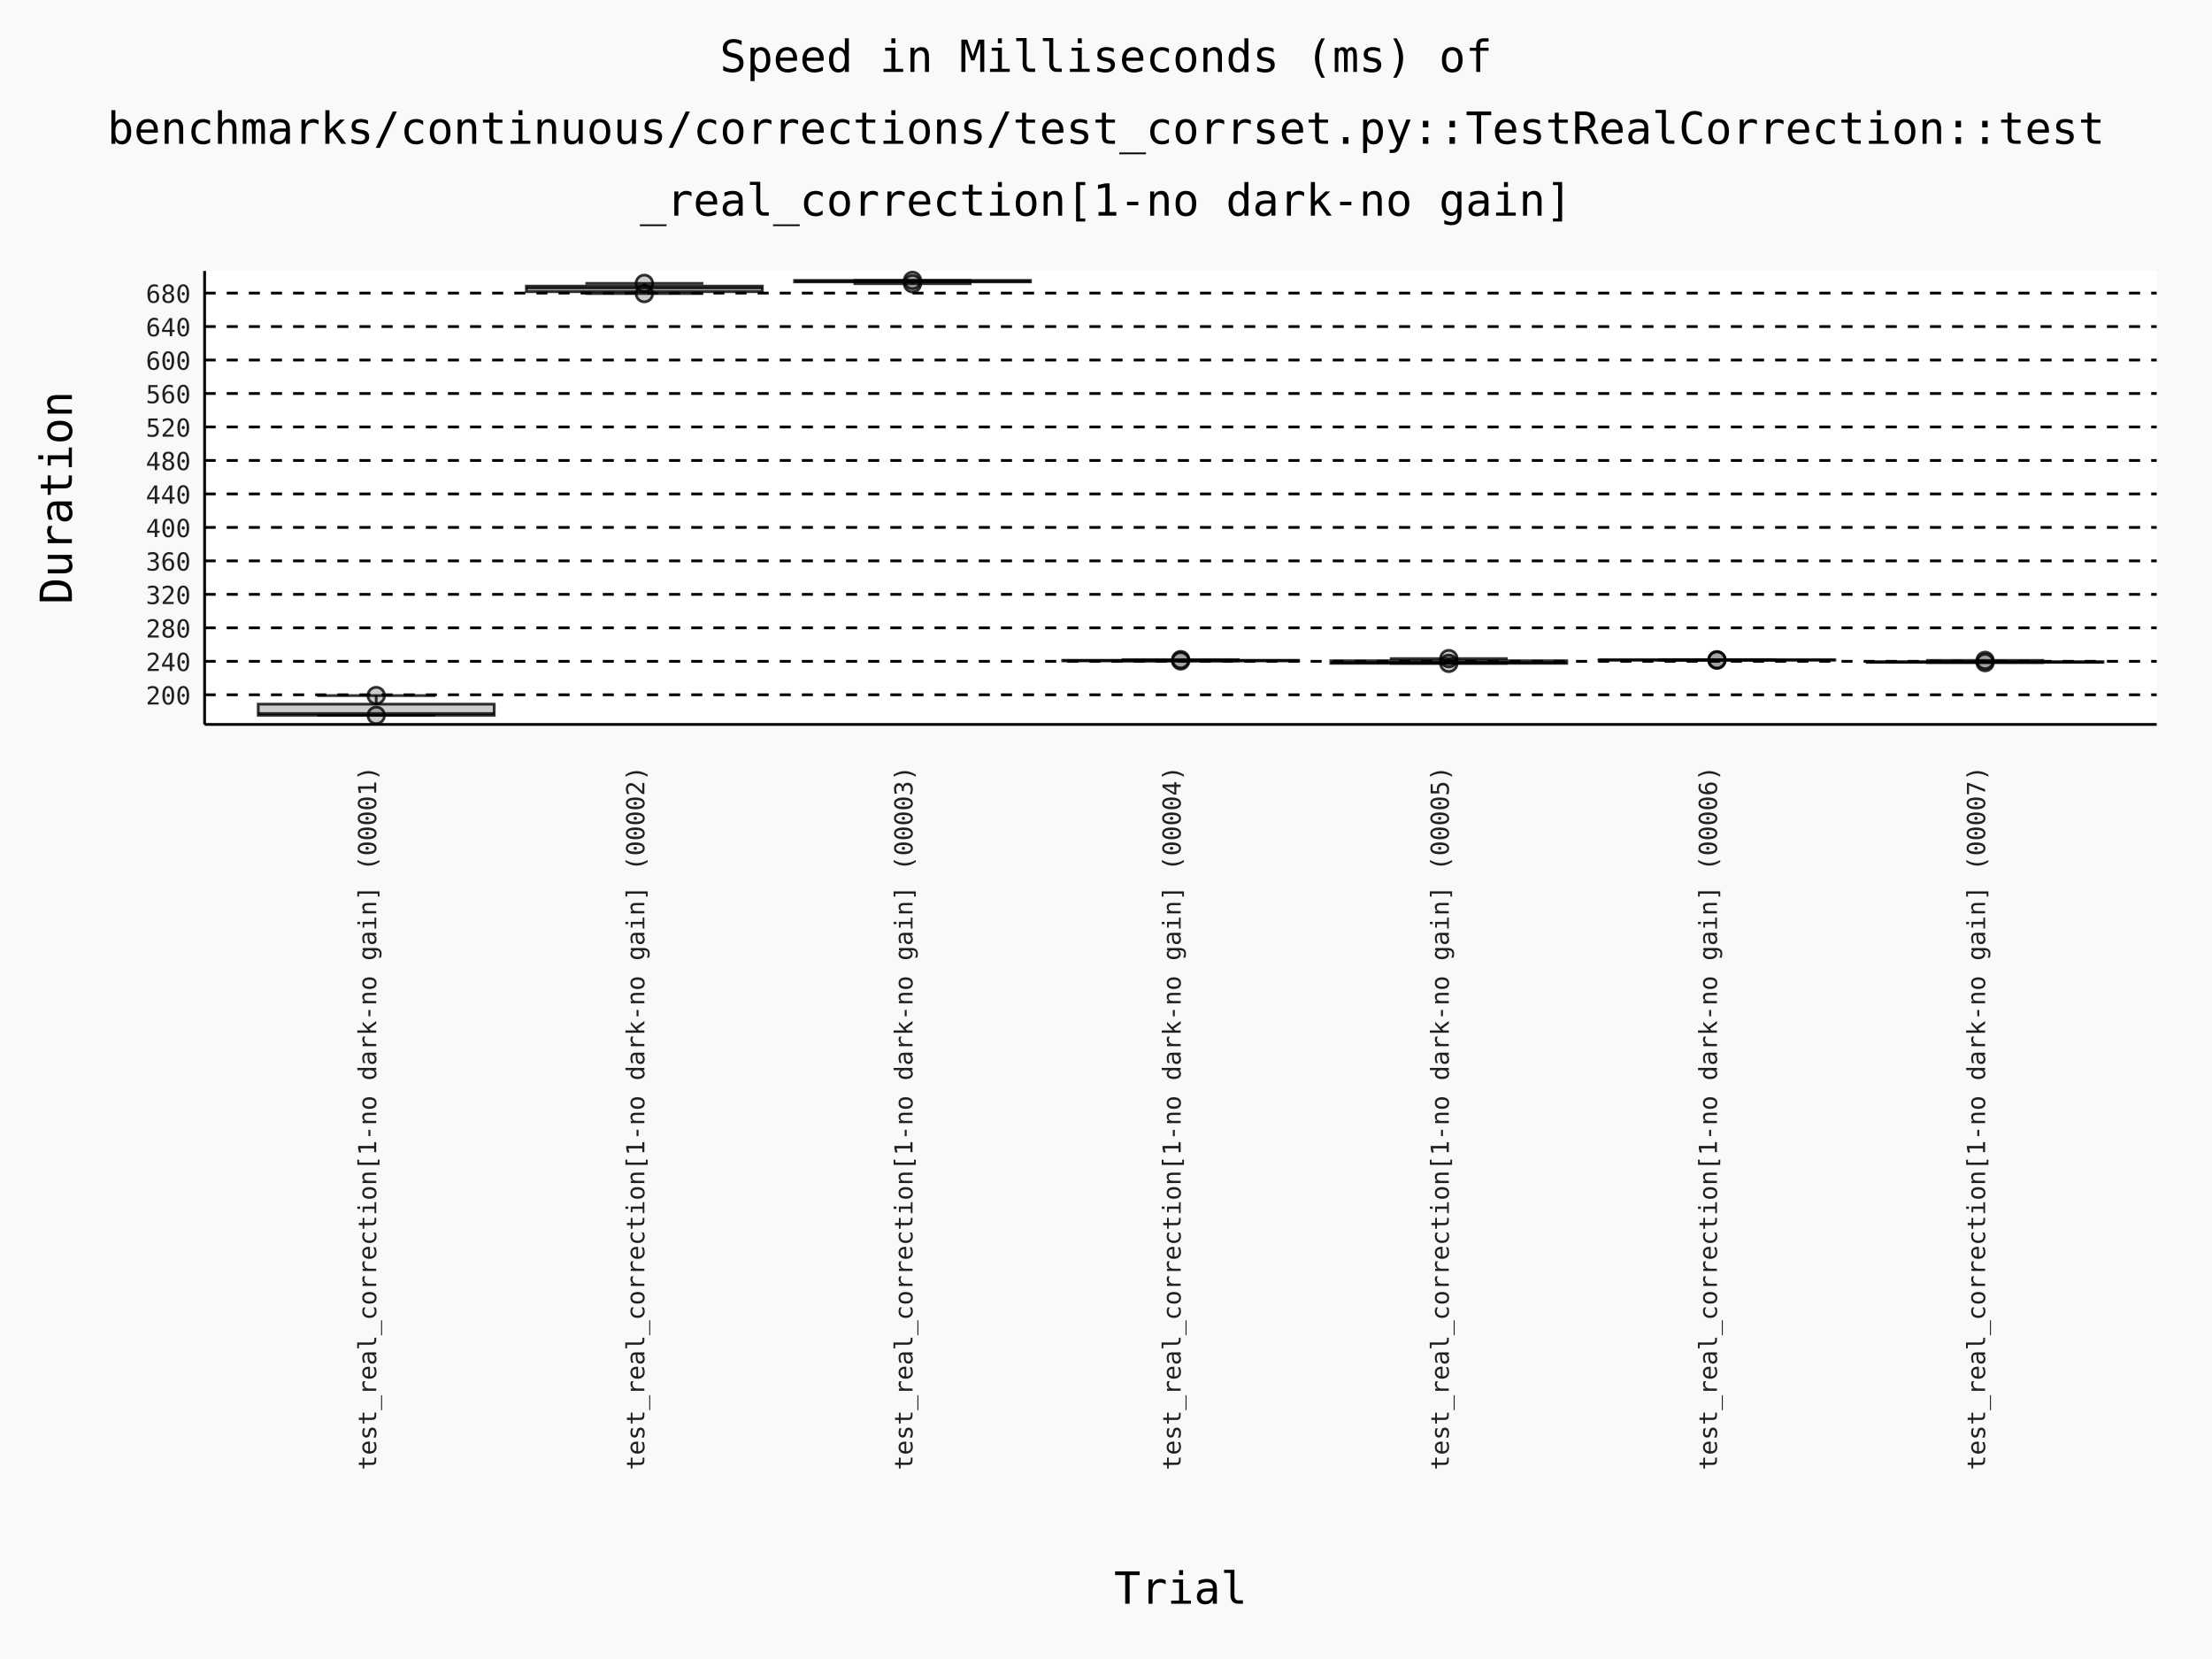
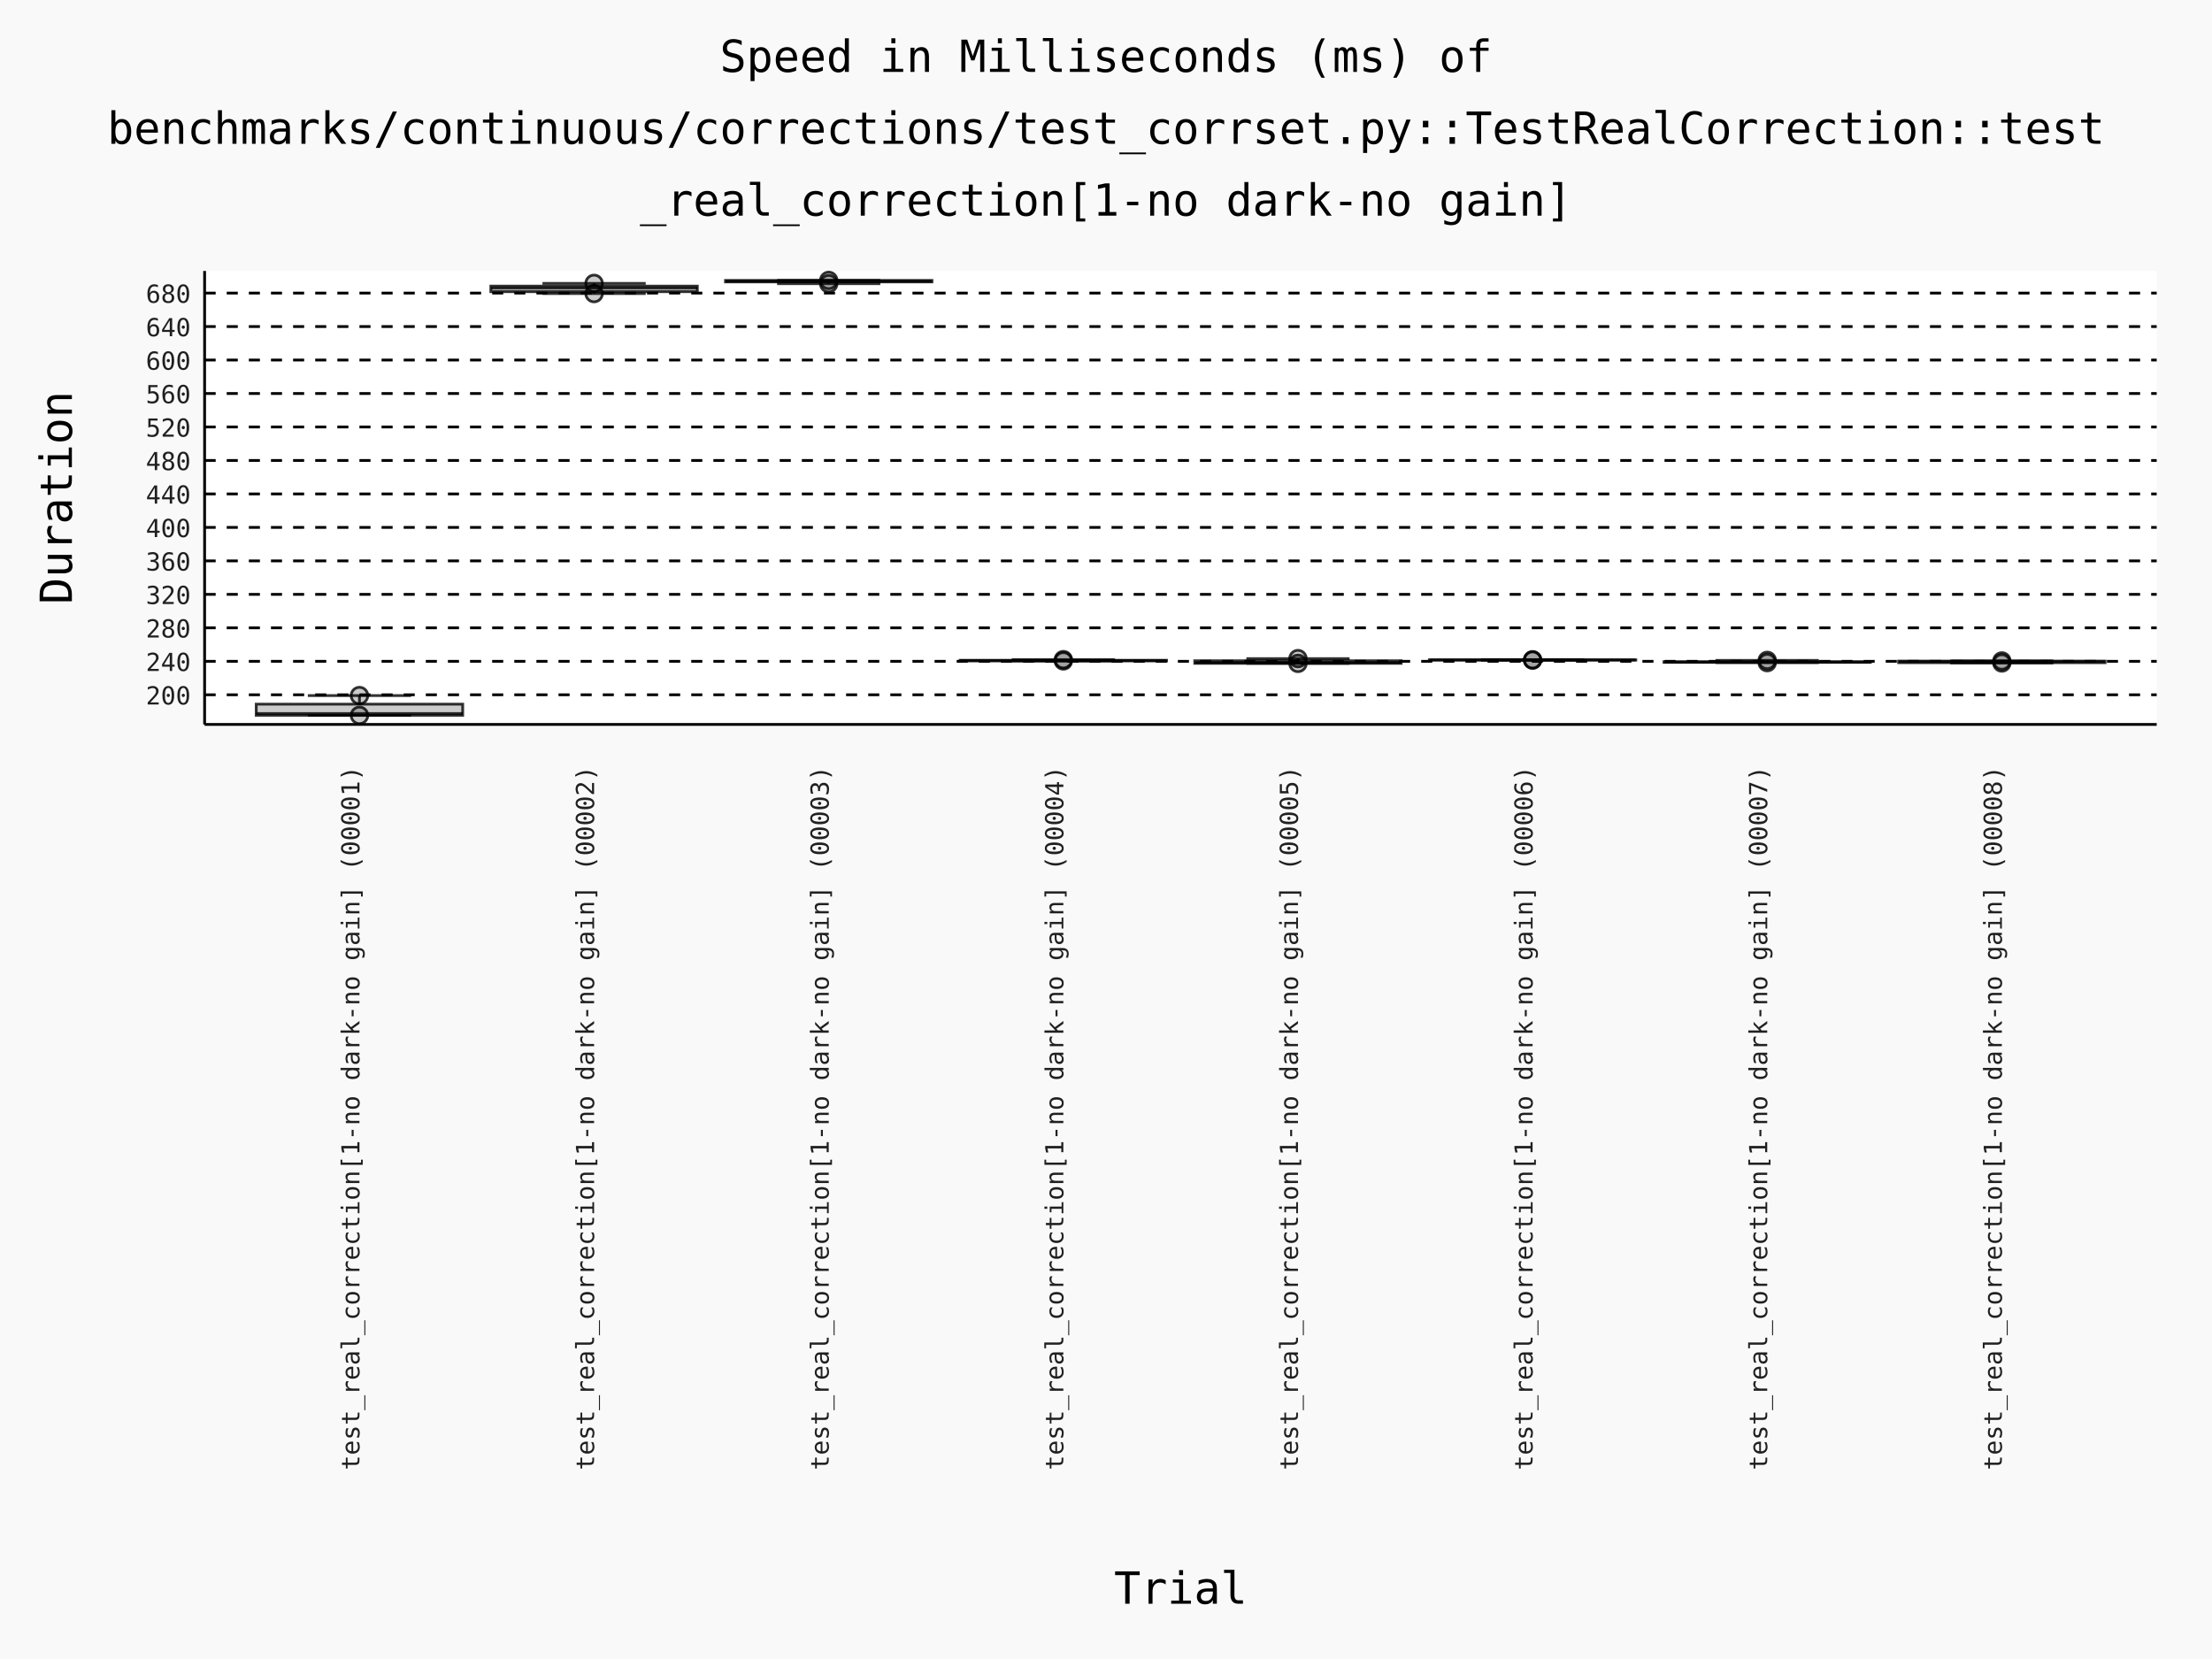
- <svg xmlns="http://www.w3.org/2000/svg" id="chart-a55e9788-4648-4d88-9aa7-7fb1a5d7a84c" class="pygal-chart" viewBox="0 0 800 600">
+ <svg xmlns="http://www.w3.org/2000/svg" id="chart-0b112bcd-d879-40ef-9819-a51e6185a274" class="pygal-chart" viewBox="0 0 800 600">
  <defs>
-     <style type="text/css">#chart-a55e9788-4648-4d88-9aa7-7fb1a5d7a84c{-webkit-user-select:none;-webkit-font-smoothing:antialiased;font-family:Consolas,"Deja Vu Sans Mono","Bitstream Vera Sans Mono","Courier New",monospace}#chart-a55e9788-4648-4d88-9aa7-7fb1a5d7a84c .title{font-family:Consolas,"Deja Vu Sans Mono","Bitstream Vera Sans Mono","Courier New",monospace;font-size:16px}#chart-a55e9788-4648-4d88-9aa7-7fb1a5d7a84c .legends .legend text{font-family:Consolas,"Deja Vu Sans Mono","Bitstream Vera Sans Mono","Courier New",monospace;font-size:14px}#chart-a55e9788-4648-4d88-9aa7-7fb1a5d7a84c .axis text{font-family:Consolas,"Deja Vu Sans Mono","Bitstream Vera Sans Mono","Courier New",monospace;font-size:10px}#chart-a55e9788-4648-4d88-9aa7-7fb1a5d7a84c .axis text.major{font-family:Consolas,"Deja Vu Sans Mono","Bitstream Vera Sans Mono","Courier New",monospace;font-size:10px}#chart-a55e9788-4648-4d88-9aa7-7fb1a5d7a84c .text-overlay text.value{font-family:Consolas,"Deja Vu Sans Mono","Bitstream Vera Sans Mono","Courier New",monospace;font-size:16px}#chart-a55e9788-4648-4d88-9aa7-7fb1a5d7a84c .text-overlay text.label{font-family:Consolas,"Deja Vu Sans Mono","Bitstream Vera Sans Mono","Courier New",monospace;font-size:10px}#chart-a55e9788-4648-4d88-9aa7-7fb1a5d7a84c .tooltip{font-family:Consolas,"Deja Vu Sans Mono","Bitstream Vera Sans Mono","Courier New",monospace;font-size:14px}#chart-a55e9788-4648-4d88-9aa7-7fb1a5d7a84c text.no_data{font-family:Consolas,"Deja Vu Sans Mono","Bitstream Vera Sans Mono","Courier New",monospace;font-size:64px}
- #chart-a55e9788-4648-4d88-9aa7-7fb1a5d7a84c{background-color:rgba(249,249,249,1)}#chart-a55e9788-4648-4d88-9aa7-7fb1a5d7a84c path,#chart-a55e9788-4648-4d88-9aa7-7fb1a5d7a84c line,#chart-a55e9788-4648-4d88-9aa7-7fb1a5d7a84c rect,#chart-a55e9788-4648-4d88-9aa7-7fb1a5d7a84c circle{-webkit-transition:150ms;-moz-transition:150ms;transition:150ms}#chart-a55e9788-4648-4d88-9aa7-7fb1a5d7a84c .graph &gt; .background{fill:rgba(249,249,249,1)}#chart-a55e9788-4648-4d88-9aa7-7fb1a5d7a84c .plot &gt; .background{fill:rgba(255,255,255,1)}#chart-a55e9788-4648-4d88-9aa7-7fb1a5d7a84c .graph{fill:rgba(0,0,0,.87)}#chart-a55e9788-4648-4d88-9aa7-7fb1a5d7a84c text.no_data{fill:rgba(0,0,0,1)}#chart-a55e9788-4648-4d88-9aa7-7fb1a5d7a84c .title{fill:rgba(0,0,0,1)}#chart-a55e9788-4648-4d88-9aa7-7fb1a5d7a84c .legends .legend text{fill:rgba(0,0,0,.87)}#chart-a55e9788-4648-4d88-9aa7-7fb1a5d7a84c .legends .legend:hover text{fill:rgba(0,0,0,1)}#chart-a55e9788-4648-4d88-9aa7-7fb1a5d7a84c .axis .line{stroke:rgba(0,0,0,1)}#chart-a55e9788-4648-4d88-9aa7-7fb1a5d7a84c .axis .guide.line{stroke:rgba(0,0,0,.54)}#chart-a55e9788-4648-4d88-9aa7-7fb1a5d7a84c .axis .major.line{stroke:rgba(0,0,0,.87)}#chart-a55e9788-4648-4d88-9aa7-7fb1a5d7a84c .axis text.major{fill:rgba(0,0,0,1)}#chart-a55e9788-4648-4d88-9aa7-7fb1a5d7a84c .axis.y .guides:hover .guide.line,#chart-a55e9788-4648-4d88-9aa7-7fb1a5d7a84c .line-graph .axis.x .guides:hover .guide.line,#chart-a55e9788-4648-4d88-9aa7-7fb1a5d7a84c .stackedline-graph .axis.x .guides:hover .guide.line,#chart-a55e9788-4648-4d88-9aa7-7fb1a5d7a84c .xy-graph .axis.x .guides:hover .guide.line{stroke:rgba(0,0,0,1)}#chart-a55e9788-4648-4d88-9aa7-7fb1a5d7a84c .axis .guides:hover text{fill:rgba(0,0,0,1)}#chart-a55e9788-4648-4d88-9aa7-7fb1a5d7a84c .reactive{fill-opacity:.7;stroke-opacity:.8;stroke-width:1}#chart-a55e9788-4648-4d88-9aa7-7fb1a5d7a84c .ci{stroke:rgba(0,0,0,.87)}#chart-a55e9788-4648-4d88-9aa7-7fb1a5d7a84c .reactive.active,#chart-a55e9788-4648-4d88-9aa7-7fb1a5d7a84c .active .reactive{fill-opacity:.8;stroke-opacity:.9;stroke-width:4}#chart-a55e9788-4648-4d88-9aa7-7fb1a5d7a84c .ci .reactive.active{stroke-width:1.5}#chart-a55e9788-4648-4d88-9aa7-7fb1a5d7a84c .series text{fill:rgba(0,0,0,1)}#chart-a55e9788-4648-4d88-9aa7-7fb1a5d7a84c .tooltip rect{fill:rgba(255,255,255,1);stroke:rgba(0,0,0,1);-webkit-transition:opacity 150ms;-moz-transition:opacity 150ms;transition:opacity 150ms}#chart-a55e9788-4648-4d88-9aa7-7fb1a5d7a84c .tooltip .label{fill:rgba(0,0,0,.87)}#chart-a55e9788-4648-4d88-9aa7-7fb1a5d7a84c .tooltip .label{fill:rgba(0,0,0,.87)}#chart-a55e9788-4648-4d88-9aa7-7fb1a5d7a84c .tooltip .legend{font-size:.8em;fill:rgba(0,0,0,.54)}#chart-a55e9788-4648-4d88-9aa7-7fb1a5d7a84c .tooltip .x_label{font-size:.6em;fill:rgba(0,0,0,1)}#chart-a55e9788-4648-4d88-9aa7-7fb1a5d7a84c .tooltip .xlink{font-size:.5em;text-decoration:underline}#chart-a55e9788-4648-4d88-9aa7-7fb1a5d7a84c .tooltip .value{font-size:1.5em}#chart-a55e9788-4648-4d88-9aa7-7fb1a5d7a84c .bound{font-size:.5em}#chart-a55e9788-4648-4d88-9aa7-7fb1a5d7a84c .max-value{font-size:.75em;fill:rgba(0,0,0,.54)}#chart-a55e9788-4648-4d88-9aa7-7fb1a5d7a84c .map-element{fill:rgba(255,255,255,1);stroke:rgba(0,0,0,.54) !important}#chart-a55e9788-4648-4d88-9aa7-7fb1a5d7a84c .map-element .reactive{fill-opacity:inherit;stroke-opacity:inherit}#chart-a55e9788-4648-4d88-9aa7-7fb1a5d7a84c .color-0,#chart-a55e9788-4648-4d88-9aa7-7fb1a5d7a84c .color-0 a:visited{stroke:#000000;fill:#000000}#chart-a55e9788-4648-4d88-9aa7-7fb1a5d7a84c .color-1,#chart-a55e9788-4648-4d88-9aa7-7fb1a5d7a84c .color-1 a:visited{stroke:#000000;fill:#000000}#chart-a55e9788-4648-4d88-9aa7-7fb1a5d7a84c .color-2,#chart-a55e9788-4648-4d88-9aa7-7fb1a5d7a84c .color-2 a:visited{stroke:#000000;fill:#000000}#chart-a55e9788-4648-4d88-9aa7-7fb1a5d7a84c .color-3,#chart-a55e9788-4648-4d88-9aa7-7fb1a5d7a84c .color-3 a:visited{stroke:#000000;fill:#000000}#chart-a55e9788-4648-4d88-9aa7-7fb1a5d7a84c .color-4,#chart-a55e9788-4648-4d88-9aa7-7fb1a5d7a84c .color-4 a:visited{stroke:#000000;fill:#000000}#chart-a55e9788-4648-4d88-9aa7-7fb1a5d7a84c .color-5,#chart-a55e9788-4648-4d88-9aa7-7fb1a5d7a84c .color-5 a:visited{stroke:#000000;fill:#000000}#chart-a55e9788-4648-4d88-9aa7-7fb1a5d7a84c .color-6,#chart-a55e9788-4648-4d88-9aa7-7fb1a5d7a84c .color-6 a:visited{stroke:#000000;fill:#000000}#chart-a55e9788-4648-4d88-9aa7-7fb1a5d7a84c .text-overlay .color-0 text{fill:white}#chart-a55e9788-4648-4d88-9aa7-7fb1a5d7a84c .text-overlay .color-1 text{fill:white}#chart-a55e9788-4648-4d88-9aa7-7fb1a5d7a84c .text-overlay .color-2 text{fill:white}#chart-a55e9788-4648-4d88-9aa7-7fb1a5d7a84c .text-overlay .color-3 text{fill:white}#chart-a55e9788-4648-4d88-9aa7-7fb1a5d7a84c .text-overlay .color-4 text{fill:white}#chart-a55e9788-4648-4d88-9aa7-7fb1a5d7a84c .text-overlay .color-5 text{fill:white}#chart-a55e9788-4648-4d88-9aa7-7fb1a5d7a84c .text-overlay .color-6 text{fill:white}
- #chart-a55e9788-4648-4d88-9aa7-7fb1a5d7a84c text.no_data{text-anchor:middle}#chart-a55e9788-4648-4d88-9aa7-7fb1a5d7a84c .guide.line{fill:none}#chart-a55e9788-4648-4d88-9aa7-7fb1a5d7a84c .centered{text-anchor:middle}#chart-a55e9788-4648-4d88-9aa7-7fb1a5d7a84c .title{text-anchor:middle}#chart-a55e9788-4648-4d88-9aa7-7fb1a5d7a84c .legends .legend text{fill-opacity:1}#chart-a55e9788-4648-4d88-9aa7-7fb1a5d7a84c .axis.x text{text-anchor:middle}#chart-a55e9788-4648-4d88-9aa7-7fb1a5d7a84c .axis.x:not(.web) text[transform]{text-anchor:start}#chart-a55e9788-4648-4d88-9aa7-7fb1a5d7a84c .axis.x:not(.web) text[transform].backwards{text-anchor:end}#chart-a55e9788-4648-4d88-9aa7-7fb1a5d7a84c .axis.y text{text-anchor:end}#chart-a55e9788-4648-4d88-9aa7-7fb1a5d7a84c .axis.y text[transform].backwards{text-anchor:start}#chart-a55e9788-4648-4d88-9aa7-7fb1a5d7a84c .axis.y2 text{text-anchor:start}#chart-a55e9788-4648-4d88-9aa7-7fb1a5d7a84c .axis.y2 text[transform].backwards{text-anchor:end}#chart-a55e9788-4648-4d88-9aa7-7fb1a5d7a84c .axis .guide.line{stroke-dasharray:4,4;stroke:black}#chart-a55e9788-4648-4d88-9aa7-7fb1a5d7a84c .axis .major.guide.line{stroke-dasharray:6,6;stroke:black}#chart-a55e9788-4648-4d88-9aa7-7fb1a5d7a84c .horizontal .axis.y .guide.line,#chart-a55e9788-4648-4d88-9aa7-7fb1a5d7a84c .horizontal .axis.y2 .guide.line,#chart-a55e9788-4648-4d88-9aa7-7fb1a5d7a84c .vertical .axis.x .guide.line{opacity:0}#chart-a55e9788-4648-4d88-9aa7-7fb1a5d7a84c .horizontal .axis.always_show .guide.line,#chart-a55e9788-4648-4d88-9aa7-7fb1a5d7a84c .vertical .axis.always_show .guide.line{opacity:1 !important}#chart-a55e9788-4648-4d88-9aa7-7fb1a5d7a84c .axis.y .guides:hover .guide.line,#chart-a55e9788-4648-4d88-9aa7-7fb1a5d7a84c .axis.y2 .guides:hover .guide.line,#chart-a55e9788-4648-4d88-9aa7-7fb1a5d7a84c .axis.x .guides:hover .guide.line{opacity:1}#chart-a55e9788-4648-4d88-9aa7-7fb1a5d7a84c .axis .guides:hover text{opacity:1}#chart-a55e9788-4648-4d88-9aa7-7fb1a5d7a84c .nofill{fill:none}#chart-a55e9788-4648-4d88-9aa7-7fb1a5d7a84c .subtle-fill{fill-opacity:.2}#chart-a55e9788-4648-4d88-9aa7-7fb1a5d7a84c .dot{stroke-width:1px;fill-opacity:1;stroke-opacity:1}#chart-a55e9788-4648-4d88-9aa7-7fb1a5d7a84c .dot.active{stroke-width:5px}#chart-a55e9788-4648-4d88-9aa7-7fb1a5d7a84c .dot.negative{fill:transparent}#chart-a55e9788-4648-4d88-9aa7-7fb1a5d7a84c text,#chart-a55e9788-4648-4d88-9aa7-7fb1a5d7a84c tspan{stroke:none !important}#chart-a55e9788-4648-4d88-9aa7-7fb1a5d7a84c .series text.active{opacity:1}#chart-a55e9788-4648-4d88-9aa7-7fb1a5d7a84c .tooltip rect{fill-opacity:.95;stroke-width:.5}#chart-a55e9788-4648-4d88-9aa7-7fb1a5d7a84c .tooltip text{fill-opacity:1}#chart-a55e9788-4648-4d88-9aa7-7fb1a5d7a84c .showable{visibility:hidden}#chart-a55e9788-4648-4d88-9aa7-7fb1a5d7a84c .showable.shown{visibility:visible}#chart-a55e9788-4648-4d88-9aa7-7fb1a5d7a84c .gauge-background{fill:rgba(229,229,229,1);stroke:none}#chart-a55e9788-4648-4d88-9aa7-7fb1a5d7a84c .bg-lines{stroke:rgba(249,249,249,1);stroke-width:2px}
+     <style type="text/css">#chart-0b112bcd-d879-40ef-9819-a51e6185a274{-webkit-user-select:none;-webkit-font-smoothing:antialiased;font-family:Consolas,"Deja Vu Sans Mono","Bitstream Vera Sans Mono","Courier New",monospace}#chart-0b112bcd-d879-40ef-9819-a51e6185a274 .title{font-family:Consolas,"Deja Vu Sans Mono","Bitstream Vera Sans Mono","Courier New",monospace;font-size:16px}#chart-0b112bcd-d879-40ef-9819-a51e6185a274 .legends .legend text{font-family:Consolas,"Deja Vu Sans Mono","Bitstream Vera Sans Mono","Courier New",monospace;font-size:14px}#chart-0b112bcd-d879-40ef-9819-a51e6185a274 .axis text{font-family:Consolas,"Deja Vu Sans Mono","Bitstream Vera Sans Mono","Courier New",monospace;font-size:10px}#chart-0b112bcd-d879-40ef-9819-a51e6185a274 .axis text.major{font-family:Consolas,"Deja Vu Sans Mono","Bitstream Vera Sans Mono","Courier New",monospace;font-size:10px}#chart-0b112bcd-d879-40ef-9819-a51e6185a274 .text-overlay text.value{font-family:Consolas,"Deja Vu Sans Mono","Bitstream Vera Sans Mono","Courier New",monospace;font-size:16px}#chart-0b112bcd-d879-40ef-9819-a51e6185a274 .text-overlay text.label{font-family:Consolas,"Deja Vu Sans Mono","Bitstream Vera Sans Mono","Courier New",monospace;font-size:10px}#chart-0b112bcd-d879-40ef-9819-a51e6185a274 .tooltip{font-family:Consolas,"Deja Vu Sans Mono","Bitstream Vera Sans Mono","Courier New",monospace;font-size:14px}#chart-0b112bcd-d879-40ef-9819-a51e6185a274 text.no_data{font-family:Consolas,"Deja Vu Sans Mono","Bitstream Vera Sans Mono","Courier New",monospace;font-size:64px}
+ #chart-0b112bcd-d879-40ef-9819-a51e6185a274{background-color:rgba(249,249,249,1)}#chart-0b112bcd-d879-40ef-9819-a51e6185a274 path,#chart-0b112bcd-d879-40ef-9819-a51e6185a274 line,#chart-0b112bcd-d879-40ef-9819-a51e6185a274 rect,#chart-0b112bcd-d879-40ef-9819-a51e6185a274 circle{-webkit-transition:150ms;-moz-transition:150ms;transition:150ms}#chart-0b112bcd-d879-40ef-9819-a51e6185a274 .graph &gt; .background{fill:rgba(249,249,249,1)}#chart-0b112bcd-d879-40ef-9819-a51e6185a274 .plot &gt; .background{fill:rgba(255,255,255,1)}#chart-0b112bcd-d879-40ef-9819-a51e6185a274 .graph{fill:rgba(0,0,0,.87)}#chart-0b112bcd-d879-40ef-9819-a51e6185a274 text.no_data{fill:rgba(0,0,0,1)}#chart-0b112bcd-d879-40ef-9819-a51e6185a274 .title{fill:rgba(0,0,0,1)}#chart-0b112bcd-d879-40ef-9819-a51e6185a274 .legends .legend text{fill:rgba(0,0,0,.87)}#chart-0b112bcd-d879-40ef-9819-a51e6185a274 .legends .legend:hover text{fill:rgba(0,0,0,1)}#chart-0b112bcd-d879-40ef-9819-a51e6185a274 .axis .line{stroke:rgba(0,0,0,1)}#chart-0b112bcd-d879-40ef-9819-a51e6185a274 .axis .guide.line{stroke:rgba(0,0,0,.54)}#chart-0b112bcd-d879-40ef-9819-a51e6185a274 .axis .major.line{stroke:rgba(0,0,0,.87)}#chart-0b112bcd-d879-40ef-9819-a51e6185a274 .axis text.major{fill:rgba(0,0,0,1)}#chart-0b112bcd-d879-40ef-9819-a51e6185a274 .axis.y .guides:hover .guide.line,#chart-0b112bcd-d879-40ef-9819-a51e6185a274 .line-graph .axis.x .guides:hover .guide.line,#chart-0b112bcd-d879-40ef-9819-a51e6185a274 .stackedline-graph .axis.x .guides:hover .guide.line,#chart-0b112bcd-d879-40ef-9819-a51e6185a274 .xy-graph .axis.x .guides:hover .guide.line{stroke:rgba(0,0,0,1)}#chart-0b112bcd-d879-40ef-9819-a51e6185a274 .axis .guides:hover text{fill:rgba(0,0,0,1)}#chart-0b112bcd-d879-40ef-9819-a51e6185a274 .reactive{fill-opacity:.7;stroke-opacity:.8;stroke-width:1}#chart-0b112bcd-d879-40ef-9819-a51e6185a274 .ci{stroke:rgba(0,0,0,.87)}#chart-0b112bcd-d879-40ef-9819-a51e6185a274 .reactive.active,#chart-0b112bcd-d879-40ef-9819-a51e6185a274 .active .reactive{fill-opacity:.8;stroke-opacity:.9;stroke-width:4}#chart-0b112bcd-d879-40ef-9819-a51e6185a274 .ci .reactive.active{stroke-width:1.5}#chart-0b112bcd-d879-40ef-9819-a51e6185a274 .series text{fill:rgba(0,0,0,1)}#chart-0b112bcd-d879-40ef-9819-a51e6185a274 .tooltip rect{fill:rgba(255,255,255,1);stroke:rgba(0,0,0,1);-webkit-transition:opacity 150ms;-moz-transition:opacity 150ms;transition:opacity 150ms}#chart-0b112bcd-d879-40ef-9819-a51e6185a274 .tooltip .label{fill:rgba(0,0,0,.87)}#chart-0b112bcd-d879-40ef-9819-a51e6185a274 .tooltip .label{fill:rgba(0,0,0,.87)}#chart-0b112bcd-d879-40ef-9819-a51e6185a274 .tooltip .legend{font-size:.8em;fill:rgba(0,0,0,.54)}#chart-0b112bcd-d879-40ef-9819-a51e6185a274 .tooltip .x_label{font-size:.6em;fill:rgba(0,0,0,1)}#chart-0b112bcd-d879-40ef-9819-a51e6185a274 .tooltip .xlink{font-size:.5em;text-decoration:underline}#chart-0b112bcd-d879-40ef-9819-a51e6185a274 .tooltip .value{font-size:1.5em}#chart-0b112bcd-d879-40ef-9819-a51e6185a274 .bound{font-size:.5em}#chart-0b112bcd-d879-40ef-9819-a51e6185a274 .max-value{font-size:.75em;fill:rgba(0,0,0,.54)}#chart-0b112bcd-d879-40ef-9819-a51e6185a274 .map-element{fill:rgba(255,255,255,1);stroke:rgba(0,0,0,.54) !important}#chart-0b112bcd-d879-40ef-9819-a51e6185a274 .map-element .reactive{fill-opacity:inherit;stroke-opacity:inherit}#chart-0b112bcd-d879-40ef-9819-a51e6185a274 .color-0,#chart-0b112bcd-d879-40ef-9819-a51e6185a274 .color-0 a:visited{stroke:#000000;fill:#000000}#chart-0b112bcd-d879-40ef-9819-a51e6185a274 .color-1,#chart-0b112bcd-d879-40ef-9819-a51e6185a274 .color-1 a:visited{stroke:#000000;fill:#000000}#chart-0b112bcd-d879-40ef-9819-a51e6185a274 .color-2,#chart-0b112bcd-d879-40ef-9819-a51e6185a274 .color-2 a:visited{stroke:#000000;fill:#000000}#chart-0b112bcd-d879-40ef-9819-a51e6185a274 .color-3,#chart-0b112bcd-d879-40ef-9819-a51e6185a274 .color-3 a:visited{stroke:#000000;fill:#000000}#chart-0b112bcd-d879-40ef-9819-a51e6185a274 .color-4,#chart-0b112bcd-d879-40ef-9819-a51e6185a274 .color-4 a:visited{stroke:#000000;fill:#000000}#chart-0b112bcd-d879-40ef-9819-a51e6185a274 .color-5,#chart-0b112bcd-d879-40ef-9819-a51e6185a274 .color-5 a:visited{stroke:#000000;fill:#000000}#chart-0b112bcd-d879-40ef-9819-a51e6185a274 .color-6,#chart-0b112bcd-d879-40ef-9819-a51e6185a274 .color-6 a:visited{stroke:#000000;fill:#000000}#chart-0b112bcd-d879-40ef-9819-a51e6185a274 .color-7,#chart-0b112bcd-d879-40ef-9819-a51e6185a274 .color-7 a:visited{stroke:#000000;fill:#000000}#chart-0b112bcd-d879-40ef-9819-a51e6185a274 .text-overlay .color-0 text{fill:white}#chart-0b112bcd-d879-40ef-9819-a51e6185a274 .text-overlay .color-1 text{fill:white}#chart-0b112bcd-d879-40ef-9819-a51e6185a274 .text-overlay .color-2 text{fill:white}#chart-0b112bcd-d879-40ef-9819-a51e6185a274 .text-overlay .color-3 text{fill:white}#chart-0b112bcd-d879-40ef-9819-a51e6185a274 .text-overlay .color-4 text{fill:white}#chart-0b112bcd-d879-40ef-9819-a51e6185a274 .text-overlay .color-5 text{fill:white}#chart-0b112bcd-d879-40ef-9819-a51e6185a274 .text-overlay .color-6 text{fill:white}#chart-0b112bcd-d879-40ef-9819-a51e6185a274 .text-overlay .color-7 text{fill:white}
+ #chart-0b112bcd-d879-40ef-9819-a51e6185a274 text.no_data{text-anchor:middle}#chart-0b112bcd-d879-40ef-9819-a51e6185a274 .guide.line{fill:none}#chart-0b112bcd-d879-40ef-9819-a51e6185a274 .centered{text-anchor:middle}#chart-0b112bcd-d879-40ef-9819-a51e6185a274 .title{text-anchor:middle}#chart-0b112bcd-d879-40ef-9819-a51e6185a274 .legends .legend text{fill-opacity:1}#chart-0b112bcd-d879-40ef-9819-a51e6185a274 .axis.x text{text-anchor:middle}#chart-0b112bcd-d879-40ef-9819-a51e6185a274 .axis.x:not(.web) text[transform]{text-anchor:start}#chart-0b112bcd-d879-40ef-9819-a51e6185a274 .axis.x:not(.web) text[transform].backwards{text-anchor:end}#chart-0b112bcd-d879-40ef-9819-a51e6185a274 .axis.y text{text-anchor:end}#chart-0b112bcd-d879-40ef-9819-a51e6185a274 .axis.y text[transform].backwards{text-anchor:start}#chart-0b112bcd-d879-40ef-9819-a51e6185a274 .axis.y2 text{text-anchor:start}#chart-0b112bcd-d879-40ef-9819-a51e6185a274 .axis.y2 text[transform].backwards{text-anchor:end}#chart-0b112bcd-d879-40ef-9819-a51e6185a274 .axis .guide.line{stroke-dasharray:4,4;stroke:black}#chart-0b112bcd-d879-40ef-9819-a51e6185a274 .axis .major.guide.line{stroke-dasharray:6,6;stroke:black}#chart-0b112bcd-d879-40ef-9819-a51e6185a274 .horizontal .axis.y .guide.line,#chart-0b112bcd-d879-40ef-9819-a51e6185a274 .horizontal .axis.y2 .guide.line,#chart-0b112bcd-d879-40ef-9819-a51e6185a274 .vertical .axis.x .guide.line{opacity:0}#chart-0b112bcd-d879-40ef-9819-a51e6185a274 .horizontal .axis.always_show .guide.line,#chart-0b112bcd-d879-40ef-9819-a51e6185a274 .vertical .axis.always_show .guide.line{opacity:1 !important}#chart-0b112bcd-d879-40ef-9819-a51e6185a274 .axis.y .guides:hover .guide.line,#chart-0b112bcd-d879-40ef-9819-a51e6185a274 .axis.y2 .guides:hover .guide.line,#chart-0b112bcd-d879-40ef-9819-a51e6185a274 .axis.x .guides:hover .guide.line{opacity:1}#chart-0b112bcd-d879-40ef-9819-a51e6185a274 .axis .guides:hover text{opacity:1}#chart-0b112bcd-d879-40ef-9819-a51e6185a274 .nofill{fill:none}#chart-0b112bcd-d879-40ef-9819-a51e6185a274 .subtle-fill{fill-opacity:.2}#chart-0b112bcd-d879-40ef-9819-a51e6185a274 .dot{stroke-width:1px;fill-opacity:1;stroke-opacity:1}#chart-0b112bcd-d879-40ef-9819-a51e6185a274 .dot.active{stroke-width:5px}#chart-0b112bcd-d879-40ef-9819-a51e6185a274 .dot.negative{fill:transparent}#chart-0b112bcd-d879-40ef-9819-a51e6185a274 text,#chart-0b112bcd-d879-40ef-9819-a51e6185a274 tspan{stroke:none !important}#chart-0b112bcd-d879-40ef-9819-a51e6185a274 .series text.active{opacity:1}#chart-0b112bcd-d879-40ef-9819-a51e6185a274 .tooltip rect{fill-opacity:.95;stroke-width:.5}#chart-0b112bcd-d879-40ef-9819-a51e6185a274 .tooltip text{fill-opacity:1}#chart-0b112bcd-d879-40ef-9819-a51e6185a274 .showable{visibility:hidden}#chart-0b112bcd-d879-40ef-9819-a51e6185a274 .showable.shown{visibility:visible}#chart-0b112bcd-d879-40ef-9819-a51e6185a274 .gauge-background{fill:rgba(229,229,229,1);stroke:none}#chart-0b112bcd-d879-40ef-9819-a51e6185a274 .bg-lines{stroke:rgba(249,249,249,1);stroke-width:2px}
.tooltip .value{font-size:1em !important}.axis text{font-size:9px !important}</style>
  </defs>
  <g class="graph custombox-graph vertical">
    <rect x="0" y="0" width="800" height="600" class="background" />
    <g transform="translate(74, 98)" class="plot">
      <rect x="0" y="0" width="706.0" height="164.0" class="background" />
      <g class="axis y always_show">
        <path d="M0 164 h706" class="line" />
        <g class="guides">
          <path d="M0 153.279 h706" class="guide line" />
          <text x="-5" y="156.779" class="">200</text>
        </g>
        <g class="guides">
          <path d="M0 141.172 h706" class="guide line" />
          <text x="-5" y="144.672" class="">240</text>
        </g>
        <g class="guides">
          <path d="M0 129.066 h706" class="guide line" />
          <text x="-5" y="132.566" class="">280</text>
        </g>
        <g class="guides">
          <path d="M0 116.959 h706" class="guide line" />
          <text x="-5" y="120.459" class="">320</text>
        </g>
        <g class="guides">
          <path d="M0 104.852 h706" class="guide line" />
          <text x="-5" y="108.352" class="">360</text>
        </g>
        <g class="guides">
          <path d="M0 92.745 h706" class="guide line" />
          <text x="-5" y="96.245" class="">400</text>
        </g>
        <g class="guides">
          <path d="M0 80.638 h706" class="guide line" />
          <text x="-5" y="84.138" class="">440</text>
        </g>
        <g class="guides">
          <path d="M0 68.531 h706" class="guide line" />
          <text x="-5" y="72.031" class="">480</text>
        </g>
        <g class="guides">
          <path d="M0 56.424 h706" class="guide line" />
          <text x="-5" y="59.924" class="">520</text>
        </g>
        <g class="guides">
          <path d="M0 44.317 h706" class="guide line" />
          <text x="-5" y="47.817" class="">560</text>
        </g>
        <g class="guides">
          <path d="M0 32.21 h706" class="guide line" />
          <text x="-5" y="35.71" class="">600</text>
        </g>
        <g class="guides">
          <path d="M0 20.103 h706" class="guide line" />
          <text x="-5" y="23.603" class="">640</text>
        </g>
        <g class="guides">
          <path d="M0 7.997 h706" class="guide line" />
          <text x="-5" y="11.497" class="">680</text>
        </g>
      </g>
      <g class="axis x">
        <path d="M0 0 v164" class="line" />
        <g class="guides">
-           <path d="M62.066 0 v164" class="guide line" />
-           <text x="62.066" y="179.0" class="backwards" transform="rotate(270 62.06593 179)">test_real_correction[1-no dark-no gain] (00001)</text>
-         </g>
-         <g class="guides">
-           <path d="M159.044 0 v164" class="guide line" />
-           <text x="159.044" y="179.0" class="backwards" transform="rotate(270 159.044 179)">test_real_correction[1-no dark-no gain] (00002)</text>
-         </g>
-         <g class="guides">
-           <path d="M256.022 0 v164" class="guide line" />
-           <text x="256.022" y="179.0" class="backwards" transform="rotate(270 256.022 179)">test_real_correction[1-no dark-no gain] (00003)</text>
-         </g>
-         <g class="guides">
-           <path d="M353 0 v164" class="guide line" />
-           <text x="353.0" y="179.0" class="backwards" transform="rotate(270 353 179)">test_real_correction[1-no dark-no gain] (00004)</text>
-         </g>
-         <g class="guides">
-           <path d="M449.978 0 v164" class="guide line" />
-           <text x="449.978" y="179.0" class="backwards" transform="rotate(270 449.978 179)">test_real_correction[1-no dark-no gain] (00005)</text>
-         </g>
-         <g class="guides">
-           <path d="M546.956 0 v164" class="guide line" />
-           <text x="546.956" y="179.0" class="backwards" transform="rotate(270 546.956 179)">test_real_correction[1-no dark-no gain] (00006)</text>
-         </g>
-         <g class="guides">
-           <path d="M643.934 0 v164" class="guide line" />
-           <text x="643.934" y="179.0" class="backwards" transform="rotate(270 643.9341 179)">test_real_correction[1-no dark-no gain] (00007)</text>
+           <path d="M56.005 0 v164" class="guide line" />
+           <text x="56.005" y="179.0" class="backwards" transform="rotate(270 56.00481 179)">test_real_correction[1-no dark-no gain] (00001)</text>
+         </g>
+         <g class="guides">
+           <path d="M140.861 0 v164" class="guide line" />
+           <text x="140.861" y="179.0" class="backwards" transform="rotate(270 140.8606 179)">test_real_correction[1-no dark-no gain] (00002)</text>
+         </g>
+         <g class="guides">
+           <path d="M225.716 0 v164" class="guide line" />
+           <text x="225.716" y="179.0" class="backwards" transform="rotate(270 225.7163 179)">test_real_correction[1-no dark-no gain] (00003)</text>
+         </g>
+         <g class="guides">
+           <path d="M310.572 0 v164" class="guide line" />
+           <text x="310.572" y="179.0" class="backwards" transform="rotate(270 310.5721 179)">test_real_correction[1-no dark-no gain] (00004)</text>
+         </g>
+         <g class="guides">
+           <path d="M395.428 0 v164" class="guide line" />
+           <text x="395.428" y="179.0" class="backwards" transform="rotate(270 395.4279 179)">test_real_correction[1-no dark-no gain] (00005)</text>
+         </g>
+         <g class="guides">
+           <path d="M480.284 0 v164" class="guide line" />
+           <text x="480.284" y="179.0" class="backwards" transform="rotate(270 480.2837 179)">test_real_correction[1-no dark-no gain] (00006)</text>
+         </g>
+         <g class="guides">
+           <path d="M565.139 0 v164" class="guide line" />
+           <text x="565.139" y="179.0" class="backwards" transform="rotate(270 565.1394 179)">test_real_correction[1-no dark-no gain] (00007)</text>
+         </g>
+         <g class="guides">
+           <path d="M649.995 0 v164" class="guide line" />
+           <text x="649.995" y="179.0" class="backwards" transform="rotate(270 649.9952 179)">test_real_correction[1-no dark-no gain] (00008)</text>
        </g>
      </g>
      <g class="series serie-0 color-0">
        <g class="boxes">
          <g class="box">
-             <path stroke-width="3" d="M40.731 160.723 L83.401 160.723" class="reactive tooltip-trigger" />
-             <path stroke-width="3" d="M19.396 160.059 L104.736 160.059" class="reactive tooltip-trigger" />
-             <path stroke-width="3" d="M40.731 153.562 L83.401 153.562" class="reactive tooltip-trigger" />
-             <path stroke-width="2" d="M62.066 160.723 L62.066 160.694" class="reactive tooltip-trigger" />
-             <path stroke-width="2" d="M62.066 153.562 L62.066 156.67" class="reactive tooltip-trigger" />
-             <rect x="19.396" y="156.67" height="4.024" width="85.341" class="subtle-fill reactive tooltip-trigger" />
-             <circle cx="62.066" cy="160.723" r="3" class="subtle-fill reactive tooltip-trigger" />
-             <circle cx="62.066" cy="153.562" r="3" class="subtle-fill reactive tooltip-trigger" />
+             <path stroke-width="3" d="M37.337 160.723 L74.673 160.723" class="reactive tooltip-trigger" />
+             <path stroke-width="3" d="M18.668 160.059 L93.341 160.059" class="reactive tooltip-trigger" />
+             <path stroke-width="3" d="M37.337 153.562 L74.673 153.562" class="reactive tooltip-trigger" />
+             <path stroke-width="2" d="M56.005 160.723 L56.005 160.694" class="reactive tooltip-trigger" />
+             <path stroke-width="2" d="M56.005 153.562 L56.005 156.67" class="reactive tooltip-trigger" />
+             <rect x="18.668" y="156.67" height="4.024" width="74.673" class="subtle-fill reactive tooltip-trigger" />
+             <circle cx="56.005" cy="160.723" r="3" class="subtle-fill reactive tooltip-trigger" />
+             <circle cx="56.005" cy="153.562" r="3" class="subtle-fill reactive tooltip-trigger" />
          </g>
        </g>
      </g>
      <g class="series serie-1 color-1">
        <g class="boxes">
          <g class="box">
-             <path stroke-width="3" d="M137.709 8.166 L180.379 8.166" class="reactive tooltip-trigger" />
-             <path stroke-width="3" d="M116.374 6.198 L201.714 6.198" class="reactive tooltip-trigger" />
-             <path stroke-width="3" d="M137.709 4.492 L180.379 4.492" class="reactive tooltip-trigger" />
-             <path stroke-width="2" d="M159.044 8.166 L159.044 7.486" class="reactive tooltip-trigger" />
-             <path stroke-width="2" d="M159.044 4.492 L159.044 5.475" class="reactive tooltip-trigger" />
-             <rect x="116.374" y="5.475" height="2.011" width="85.341" class="subtle-fill reactive tooltip-trigger" />
-             <circle cx="159.044" cy="8.166" r="3" class="subtle-fill reactive tooltip-trigger" />
-             <circle cx="159.044" cy="4.492" r="3" class="subtle-fill reactive tooltip-trigger" />
+             <path stroke-width="3" d="M122.192 8.166 L159.529 8.166" class="reactive tooltip-trigger" />
+             <path stroke-width="3" d="M103.524 6.198 L178.197 6.198" class="reactive tooltip-trigger" />
+             <path stroke-width="3" d="M122.192 4.492 L159.529 4.492" class="reactive tooltip-trigger" />
+             <path stroke-width="2" d="M140.861 8.166 L140.861 7.486" class="reactive tooltip-trigger" />
+             <path stroke-width="2" d="M140.861 4.492 L140.861 5.475" class="reactive tooltip-trigger" />
+             <rect x="103.524" y="5.475" height="2.011" width="74.673" class="subtle-fill reactive tooltip-trigger" />
+             <circle cx="140.861" cy="8.166" r="3" class="subtle-fill reactive tooltip-trigger" />
+             <circle cx="140.861" cy="4.492" r="3" class="subtle-fill reactive tooltip-trigger" />
          </g>
        </g>
      </g>
      <g class="series serie-2 color-2">
        <g class="boxes">
          <g class="box">
-             <path stroke-width="3" d="M234.687 4.595 L277.357 4.595" class="reactive tooltip-trigger" />
-             <path stroke-width="3" d="M213.352 3.698 L298.692 3.698" class="reactive tooltip-trigger" />
-             <path stroke-width="3" d="M234.687 3.418 L277.357 3.418" class="reactive tooltip-trigger" />
-             <path stroke-width="2" d="M256.022 4.595 L256.022 3.955" class="reactive tooltip-trigger" />
-             <path stroke-width="2" d="M256.022 3.418 L256.022 3.43" class="reactive tooltip-trigger" />
-             <rect x="213.352" y="3.43" height="0.525" width="85.341" class="subtle-fill reactive tooltip-trigger" />
-             <circle cx="256.022" cy="4.595" r="3" class="subtle-fill reactive tooltip-trigger" />
-             <circle cx="256.022" cy="3.418" r="3" class="subtle-fill reactive tooltip-trigger" />
+             <path stroke-width="3" d="M207.048 4.595 L244.385 4.595" class="reactive tooltip-trigger" />
+             <path stroke-width="3" d="M188.38 3.698 L263.053 3.698" class="reactive tooltip-trigger" />
+             <path stroke-width="3" d="M207.048 3.418 L244.385 3.418" class="reactive tooltip-trigger" />
+             <path stroke-width="2" d="M225.716 4.595 L225.716 3.955" class="reactive tooltip-trigger" />
+             <path stroke-width="2" d="M225.716 3.418 L225.716 3.43" class="reactive tooltip-trigger" />
+             <rect x="188.38" y="3.43" height="0.525" width="74.673" class="subtle-fill reactive tooltip-trigger" />
+             <circle cx="225.716" cy="4.595" r="3" class="subtle-fill reactive tooltip-trigger" />
+             <circle cx="225.716" cy="3.418" r="3" class="subtle-fill reactive tooltip-trigger" />
          </g>
        </g>
      </g>
      <g class="series serie-3 color-3">
        <g class="boxes">
          <g class="box">
-             <path stroke-width="3" d="M331.665 141.028 L374.335 141.028" class="reactive tooltip-trigger" />
-             <path stroke-width="3" d="M310.33 140.907 L395.67 140.907" class="reactive tooltip-trigger" />
-             <path stroke-width="3" d="M331.665 140.57 L374.335 140.57" class="reactive tooltip-trigger" />
-             <path stroke-width="2" d="M353 141.028 L353 141.01" class="reactive tooltip-trigger" />
-             <path stroke-width="2" d="M353 140.57 L353 140.802" class="reactive tooltip-trigger" />
-             <rect x="310.33" y="140.802" height="0.207" width="85.341" class="subtle-fill reactive tooltip-trigger" />
-             <circle cx="353.0" cy="141.028" r="3" class="subtle-fill reactive tooltip-trigger" />
-             <circle cx="353.0" cy="140.57" r="3" class="subtle-fill reactive tooltip-trigger" />
+             <path stroke-width="3" d="M291.904 141.028 L329.24 141.028" class="reactive tooltip-trigger" />
+             <path stroke-width="3" d="M273.236 140.907 L347.909 140.907" class="reactive tooltip-trigger" />
+             <path stroke-width="3" d="M291.904 140.57 L329.24 140.57" class="reactive tooltip-trigger" />
+             <path stroke-width="2" d="M310.572 141.028 L310.572 141.01" class="reactive tooltip-trigger" />
+             <path stroke-width="2" d="M310.572 140.57 L310.572 140.802" class="reactive tooltip-trigger" />
+             <rect x="273.236" y="140.802" height="0.207" width="74.673" class="subtle-fill reactive tooltip-trigger" />
+             <circle cx="310.572" cy="141.028" r="3" class="subtle-fill reactive tooltip-trigger" />
+             <circle cx="310.572" cy="140.57" r="3" class="subtle-fill reactive tooltip-trigger" />
          </g>
        </g>
      </g>
      <g class="series serie-4 color-4">
        <g class="boxes">
          <g class="box">
-             <path stroke-width="3" d="M428.643 141.914 L471.313 141.914" class="reactive tooltip-trigger" />
-             <path stroke-width="3" d="M407.308 141.644 L492.648 141.644" class="reactive tooltip-trigger" />
-             <path stroke-width="3" d="M428.643 140.201 L471.313 140.201" class="reactive tooltip-trigger" />
-             <path stroke-width="2" d="M449.978 141.914 L449.978 141.9" class="reactive tooltip-trigger" />
-             <path stroke-width="2" d="M449.978 140.201 L449.978 140.974" class="reactive tooltip-trigger" />
-             <rect x="407.308" y="140.974" height="0.926" width="85.341" class="subtle-fill reactive tooltip-trigger" />
-             <circle cx="449.978" cy="141.914" r="3" class="subtle-fill reactive tooltip-trigger" />
-             <circle cx="449.978" cy="140.201" r="3" class="subtle-fill reactive tooltip-trigger" />
+             <path stroke-width="3" d="M376.76 141.914 L414.096 141.914" class="reactive tooltip-trigger" />
+             <path stroke-width="3" d="M358.091 141.644 L432.764 141.644" class="reactive tooltip-trigger" />
+             <path stroke-width="3" d="M376.76 140.201 L414.096 140.201" class="reactive tooltip-trigger" />
+             <path stroke-width="2" d="M395.428 141.914 L395.428 141.9" class="reactive tooltip-trigger" />
+             <path stroke-width="2" d="M395.428 140.201 L395.428 140.974" class="reactive tooltip-trigger" />
+             <rect x="358.091" y="140.974" height="0.926" width="74.673" class="subtle-fill reactive tooltip-trigger" />
+             <circle cx="395.428" cy="141.914" r="3" class="subtle-fill reactive tooltip-trigger" />
+             <circle cx="395.428" cy="140.201" r="3" class="subtle-fill reactive tooltip-trigger" />
          </g>
        </g>
      </g>
      <g class="series serie-5 color-5">
        <g class="boxes">
          <g class="box">
-             <path stroke-width="3" d="M525.621 140.756 L568.291 140.756" class="reactive tooltip-trigger" />
-             <path stroke-width="3" d="M504.286 140.678 L589.626 140.678" class="reactive tooltip-trigger" />
-             <path stroke-width="3" d="M525.621 140.609 L568.291 140.609" class="reactive tooltip-trigger" />
-             <path stroke-width="2" d="M546.956 140.756 L546.956 140.726" class="reactive tooltip-trigger" />
-             <path stroke-width="2" d="M546.956 140.609 L546.956 140.644" class="reactive tooltip-trigger" />
-             <rect x="504.286" y="140.644" height="0.082" width="85.341" class="subtle-fill reactive tooltip-trigger" />
-             <circle cx="546.956" cy="140.756" r="3" class="subtle-fill reactive tooltip-trigger" />
-             <circle cx="546.956" cy="140.609" r="3" class="subtle-fill reactive tooltip-trigger" />
+             <path stroke-width="3" d="M461.615 140.756 L498.952 140.756" class="reactive tooltip-trigger" />
+             <path stroke-width="3" d="M442.947 140.678 L517.62 140.678" class="reactive tooltip-trigger" />
+             <path stroke-width="3" d="M461.615 140.609 L498.952 140.609" class="reactive tooltip-trigger" />
+             <path stroke-width="2" d="M480.284 140.756 L480.284 140.726" class="reactive tooltip-trigger" />
+             <path stroke-width="2" d="M480.284 140.609 L480.284 140.644" class="reactive tooltip-trigger" />
+             <rect x="442.947" y="140.644" height="0.082" width="74.673" class="subtle-fill reactive tooltip-trigger" />
+             <circle cx="480.284" cy="140.756" r="3" class="subtle-fill reactive tooltip-trigger" />
+             <circle cx="480.284" cy="140.609" r="3" class="subtle-fill reactive tooltip-trigger" />
          </g>
        </g>
      </g>
      <g class="series serie-6 color-6">
        <g class="boxes">
          <g class="box">
-             <path stroke-width="3" d="M622.599 141.643 L665.269 141.643" class="reactive tooltip-trigger" />
-             <path stroke-width="3" d="M601.264 141.469 L686.604 141.469" class="reactive tooltip-trigger" />
-             <path stroke-width="3" d="M622.599 140.84 L665.269 140.84" class="reactive tooltip-trigger" />
-             <path stroke-width="2" d="M643.934 141.643 L643.934 141.545" class="reactive tooltip-trigger" />
-             <path stroke-width="2" d="M643.934 140.84 L643.934 141.311" class="reactive tooltip-trigger" />
-             <rect x="601.264" y="141.311" height="0.234" width="85.341" class="subtle-fill reactive tooltip-trigger" />
-             <circle cx="643.934" cy="141.643" r="3" class="subtle-fill reactive tooltip-trigger" />
-             <circle cx="643.934" cy="140.84" r="3" class="subtle-fill reactive tooltip-trigger" />
+             <path stroke-width="3" d="M546.471 141.643 L583.808 141.643" class="reactive tooltip-trigger" />
+             <path stroke-width="3" d="M527.803 141.469 L602.476 141.469" class="reactive tooltip-trigger" />
+             <path stroke-width="3" d="M546.471 140.84 L583.808 140.84" class="reactive tooltip-trigger" />
+             <path stroke-width="2" d="M565.139 141.643 L565.139 141.545" class="reactive tooltip-trigger" />
+             <path stroke-width="2" d="M565.139 140.84 L565.139 141.311" class="reactive tooltip-trigger" />
+             <rect x="527.803" y="141.311" height="0.234" width="74.673" class="subtle-fill reactive tooltip-trigger" />
+             <circle cx="565.139" cy="141.643" r="3" class="subtle-fill reactive tooltip-trigger" />
+             <circle cx="565.139" cy="140.84" r="3" class="subtle-fill reactive tooltip-trigger" />
+           </g>
+         </g>
+       </g>
+       <g class="series serie-7 color-7">
+         <g class="boxes">
+           <g class="box">
+             <path stroke-width="3" d="M631.327 141.765 L668.663 141.765" class="reactive tooltip-trigger" />
+             <path stroke-width="3" d="M612.659 141.282 L687.332 141.282" class="reactive tooltip-trigger" />
+             <path stroke-width="3" d="M631.327 141.044 L668.663 141.044" class="reactive tooltip-trigger" />
+             <path stroke-width="2" d="M649.995 141.765 L649.995 141.667" class="reactive tooltip-trigger" />
+             <path stroke-width="2" d="M649.995 141.044 L649.995 141.091" class="reactive tooltip-trigger" />
+             <rect x="612.659" y="141.091" height="0.577" width="74.673" class="subtle-fill reactive tooltip-trigger" />
+             <circle cx="649.995" cy="141.765" r="3" class="subtle-fill reactive tooltip-trigger" />
+             <circle cx="649.995" cy="141.044" r="3" class="subtle-fill reactive tooltip-trigger" />
          </g>
        </g>
      </g>
    </g>
    <g class="titles">
      <text x="400.0" y="26" class="title plot_title">Speed in Milliseconds (ms) of</text>
      <text x="400.0" y="52" class="title plot_title">benchmarks/continuous/corrections/test_corrset.py::TestRealCorrection::test</text>
      <text x="400.0" y="78" class="title plot_title">_real_correction[1-no dark-no gain]</text>
      <text x="427.0" y="580.0" class="title">Trial</text>
      <text x="0" y="206.0" class="title" transform="rotate(-90 0 180)">Duration</text>
    </g>
    <g transform="translate(74, 98)" class="plot overlay">
      <g class="series serie-0 color-0" />
      <g class="series serie-1 color-1" />
      <g class="series serie-2 color-2" />
      <g class="series serie-3 color-3" />
      <g class="series serie-4 color-4" />
      <g class="series serie-5 color-5" />
      <g class="series serie-6 color-6" />
+       <g class="series serie-7 color-7" />
    </g>
    <g transform="translate(74, 98)" class="plot text-overlay">
      <g class="series serie-0 color-0" />
      <g class="series serie-1 color-1" />
      <g class="series serie-2 color-2" />
      <g class="series serie-3 color-3" />
      <g class="series serie-4 color-4" />
      <g class="series serie-5 color-5" />
      <g class="series serie-6 color-6" />
+       <g class="series serie-7 color-7" />
    </g>
    <g transform="translate(74, 98)" class="plot tooltip-overlay">
      <g transform="translate(0 0)" style="opacity: 0" class="tooltip">
        <rect rx="0" ry="0" width="0" height="0" class="tooltip-box" />
        <g class="text" />
      </g>
    </g>
  </g>
</svg>
